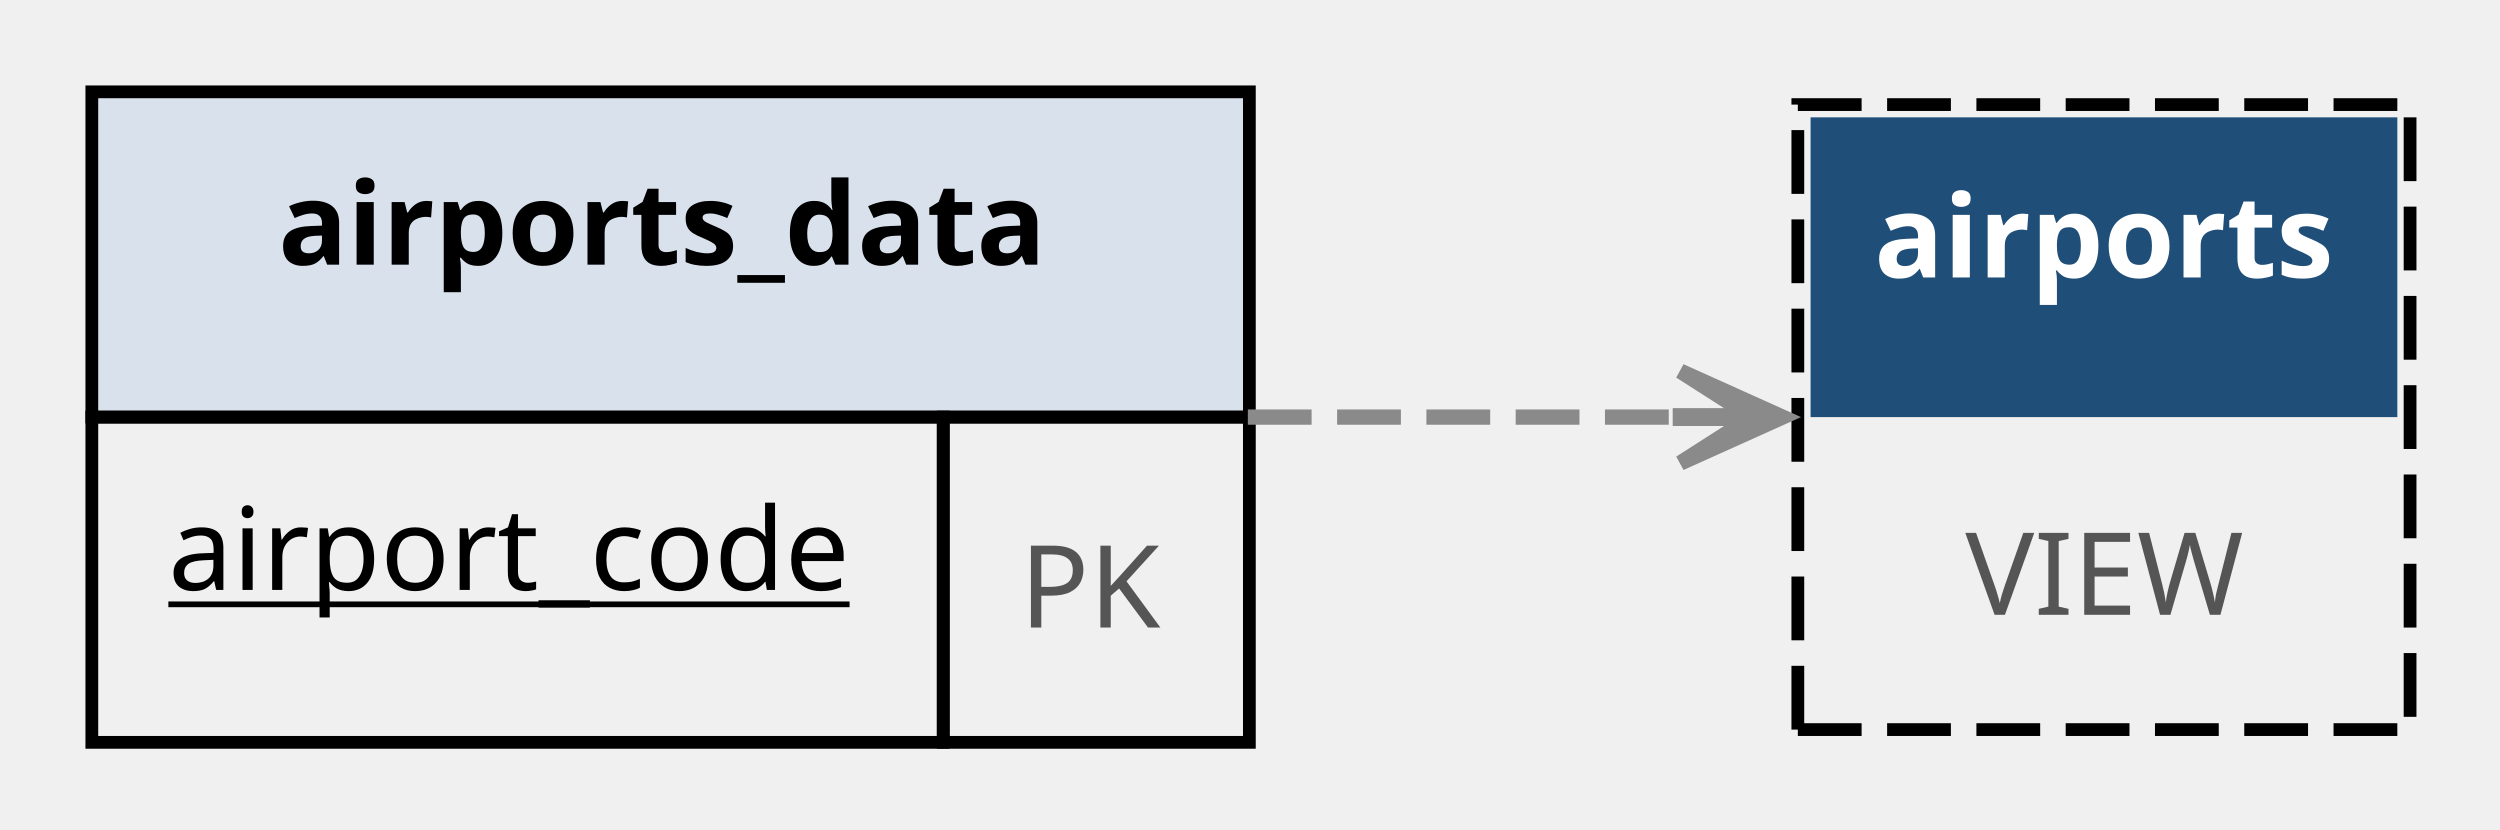
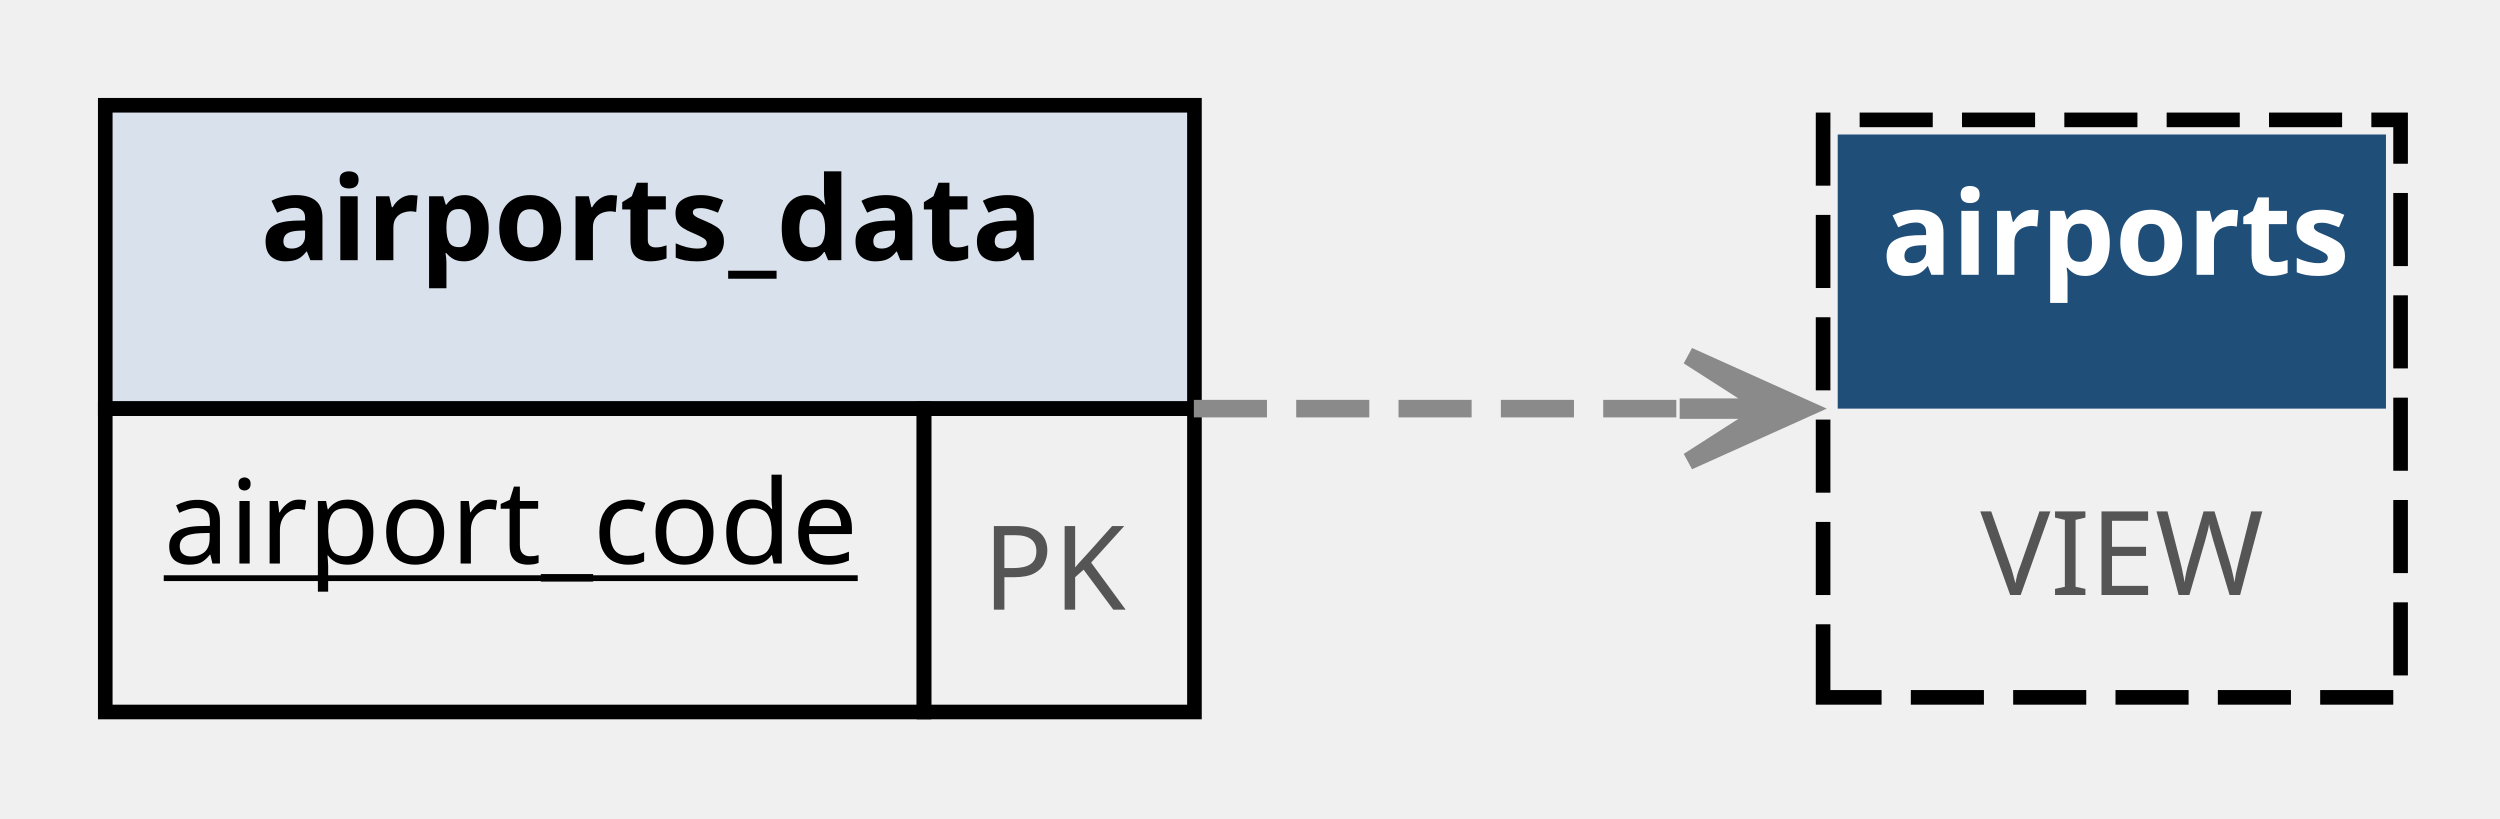
- <svg xmlns="http://www.w3.org/2000/svg" width="196pt" height="65pt" viewBox="0.00 0.00 196.00 65.00">
-   <g id="graph0" class="graph" transform="scale(1 1) rotate(0) translate(7.2 58.2)">
+ <svg xmlns="http://www.w3.org/2000/svg" width="171pt" height="56pt" viewBox="0.00 0.00 171.00 56.00">
+   <g id="graph0" class="graph" transform="scale(1 1) rotate(0) translate(7.2 48.7)">
    <g id="node1" class="node">
-       <polygon fill="none" stroke="#000000" stroke-dasharray="5,2" points="133.75,-1 133.75,-50 181.75,-50 181.75,-1 133.75,-1" />
-       <polygon fill="#1f4e79" stroke="none" stroke-dasharray="5,2" points="134.75,-25.5 134.75,-49 180.75,-49 180.75,-25.5 134.75,-25.5" />
-       <text xml:space="preserve" text-anchor="start" x="139.75" y="-36.45" font-family="Noto Sans KR" font-weight="bold" font-size="9.00" fill="#ffffff">airports</text>
-       <text xml:space="preserve" text-anchor="start" x="146.88" y="-10" font-family="Noto Sans KR" font-size="9.00" fill="#555555">VIEW</text>
+       <polygon fill="none" stroke="#000000" stroke-dasharray="5,2" points="117.5,-1 117.5,-40.5 157,-40.5 157,-1 117.5,-1" />
+       <polygon fill="#1f4e79" stroke="none" stroke-dasharray="5,2" points="118.5,-20.75 118.5,-39.5 156,-39.5 156,-20.75 118.5,-20.75" />
+       <text xml:space="preserve" text-anchor="start" x="121.5" y="-29.9" font-family="Noto Sans KR" font-weight="bold" font-size="8.00" fill="#ffffff">airports</text>
+       <text xml:space="preserve" text-anchor="start" x="128.25" y="-8" font-family="Noto Sans KR" font-size="8.00" fill="#555555">VIEW</text>
    </g>
    <g id="node2" class="node">
-       <polygon fill="#d9e2ec" stroke="none" points="0,-25.5 0,-51 90.75,-51 90.75,-25.5 0,-25.5" />
-       <polygon fill="none" stroke="#000000" points="0,-25.5 0,-51 90.75,-51 90.75,-25.5 0,-25.5" />
-       <text xml:space="preserve" text-anchor="start" x="14.62" y="-37.45" font-family="Noto Sans KR" font-weight="bold" font-size="9.00" fill="#000000">airports_data</text>
-       <polygon fill="none" stroke="#000000" points="0,0 0,-25.5 66.75,-25.5 66.75,0 0,0" />
-       <text xml:space="preserve" text-anchor="start" x="6" y="-11.95" font-family="Noto Sans KR" text-decoration="underline" font-size="9.00">airport_code</text>
-       <polygon fill="none" stroke="#000000" points="66.75,0 66.75,-25.5 90.75,-25.5 90.75,0 66.75,0" />
-       <text xml:space="preserve" text-anchor="start" x="72.75" y="-9" font-family="Noto Sans KR" font-size="9.00" fill="#555555">PK</text>
+       <polygon fill="#d9e2ec" stroke="none" points="0,-20.75 0,-41.5 74.5,-41.5 74.5,-20.75 0,-20.75" />
+       <polygon fill="none" stroke="#000000" points="0,-20.75 0,-41.5 74.5,-41.5 74.5,-20.75 0,-20.75" />
+       <text xml:space="preserve" text-anchor="start" x="10.62" y="-30.9" font-family="Noto Sans KR" font-weight="bold" font-size="8.00" fill="#000000">airports_data</text>
+       <polygon fill="none" stroke="#000000" points="0,0 0,-20.75 56,-20.75 56,0 0,0" />
+       <text xml:space="preserve" text-anchor="start" x="4" y="-10.15" font-family="Noto Sans KR" text-decoration="underline" font-size="8.00">airport_code</text>
+       <polygon fill="none" stroke="#000000" points="56,0 56,-20.75 74.5,-20.75 74.5,0 56,0" />
+       <text xml:space="preserve" text-anchor="start" x="60" y="-7" font-family="Noto Sans KR" font-size="8.00" fill="#555555">PK</text>
    </g>
    <g id="edge1" class="edge">
-       <path fill="none" stroke="#8a8a8a" stroke-width="1.2" stroke-dasharray="5,2" d="M90.63,-25.5C102.02,-25.5 114.06,-25.5 124.69,-25.5" />
-       <polygon fill="#8a8a8a" stroke="#8a8a8a" stroke-width="1.2" points="132.54,-25.5 124.54,-29.1 130.01,-25.6 124.54,-25.6 124.54,-25.5 124.54,-25.4 130.01,-25.4 124.54,-21.9 132.54,-25.5" />
+       <path fill="none" stroke="#8a8a8a" stroke-width="1.2" stroke-dasharray="5,2" d="M74.46,-20.75C85.73,-20.75 97.98,-20.75 108.57,-20.75" />
+       <polygon fill="#8a8a8a" stroke="#8a8a8a" stroke-width="1.2" points="116.29,-20.75 108.29,-24.35 113.75,-20.85 108.29,-20.85 108.29,-20.75 108.29,-20.65 113.75,-20.65 108.29,-17.15 116.29,-20.75" />
    </g>
  </g>
</svg>
